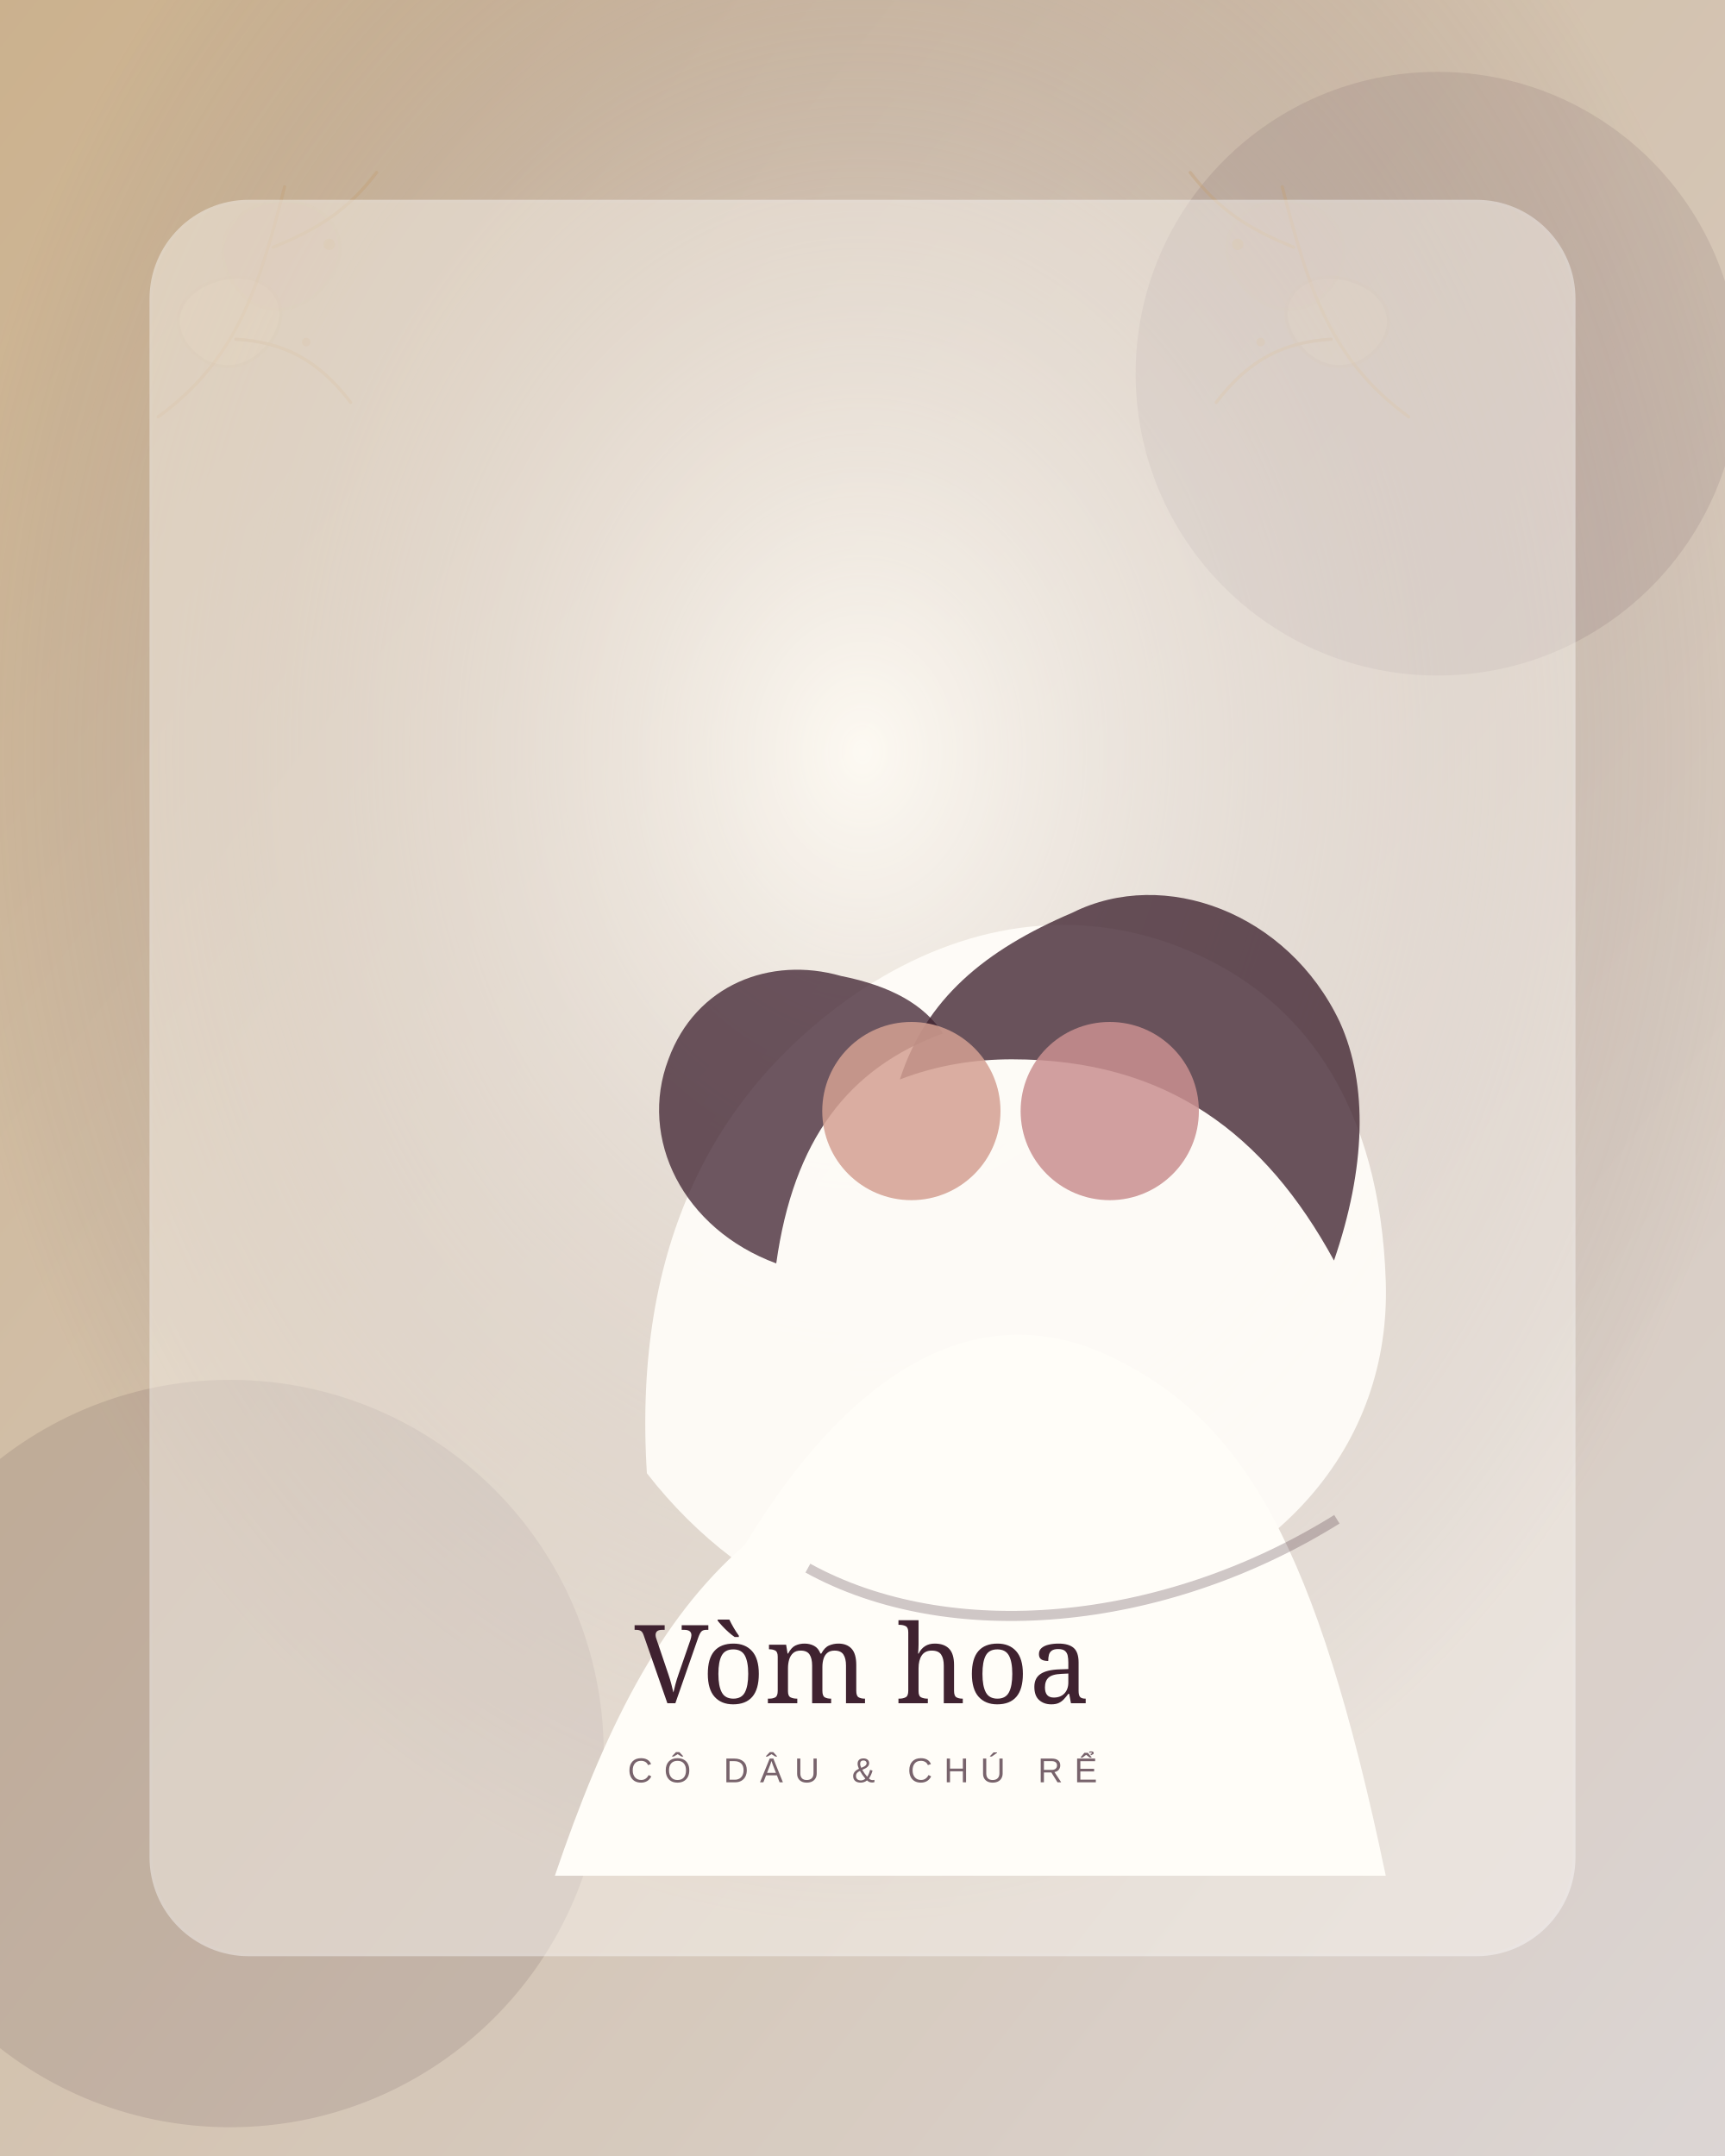
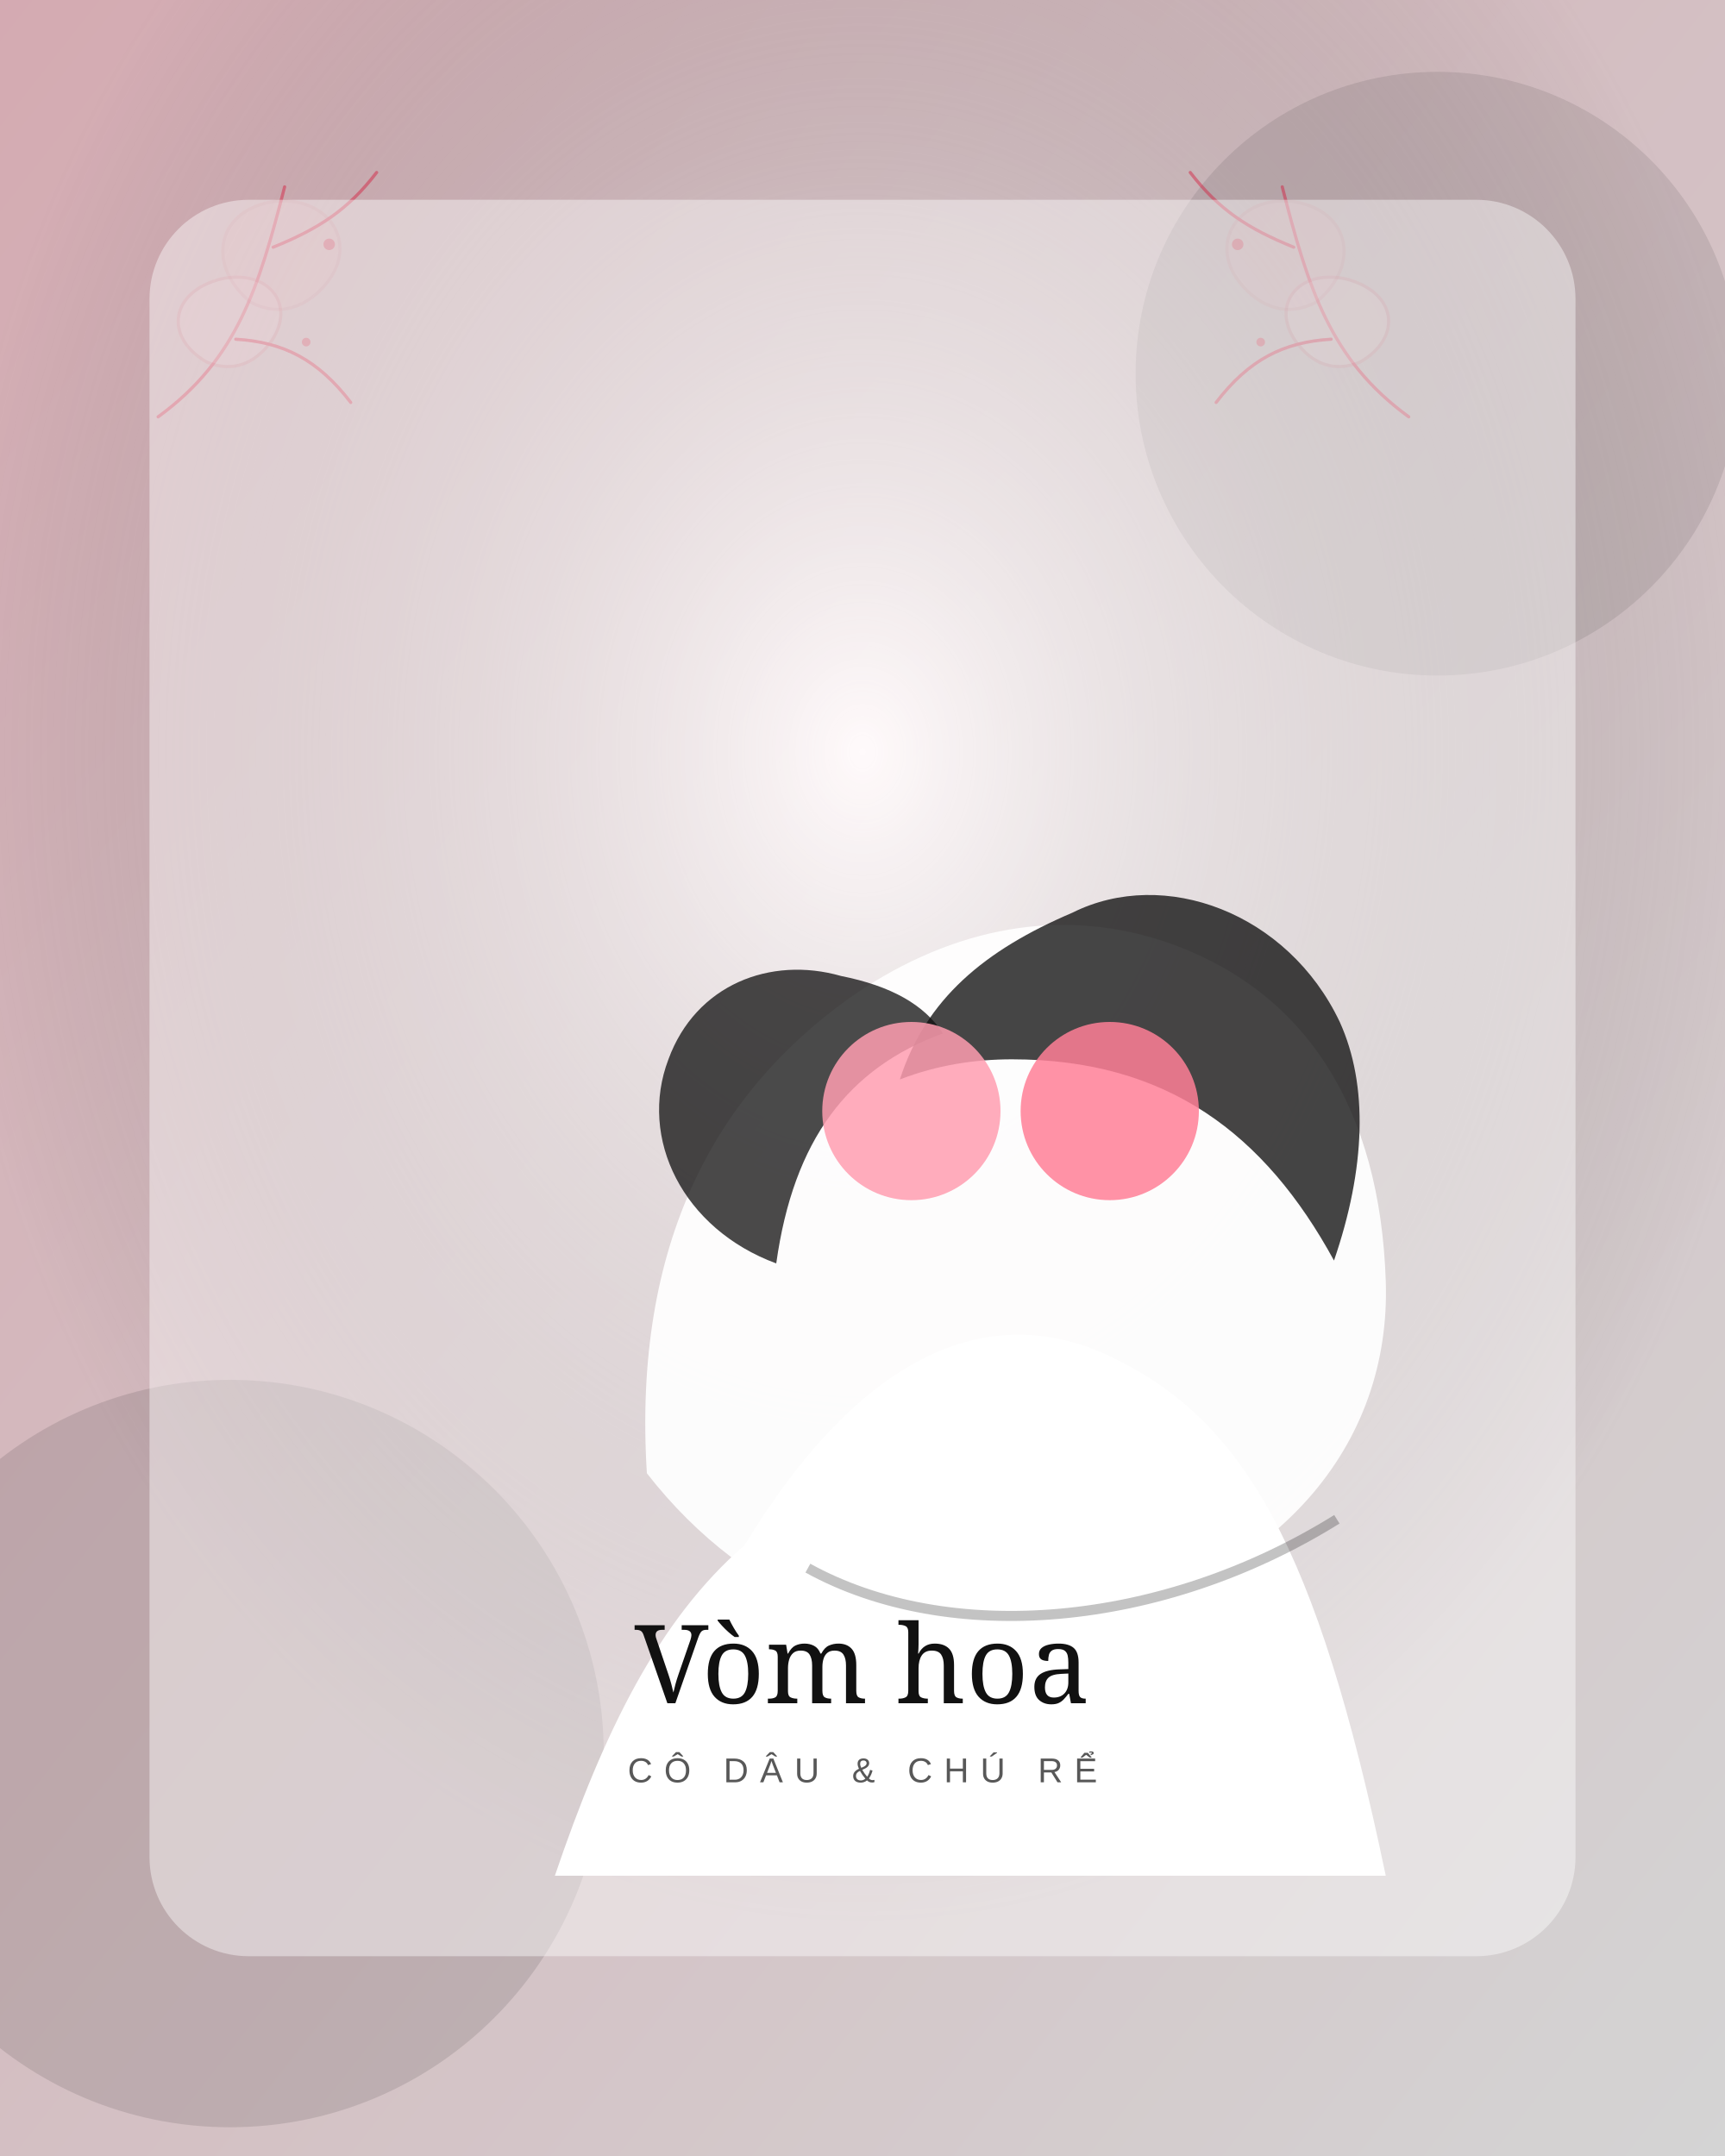
<svg xmlns="http://www.w3.org/2000/svg" width="1200" height="1500" viewBox="0 0 1200 1500">
  <defs>
    <linearGradient id="g" x1="0" y1="0" x2="1" y2="1">
-       <stop offset="0" stop-color="#ead1a2" />
-       <stop offset="1" stop-color="#fffdf8" />
+       <stop offset="0" stop-color="#ffccd5" />
+       <stop offset="1" stop-color="#ffffff" />
    </linearGradient>
    <radialGradient id="r" cx="50%" cy="35%" r="54%">
      <stop offset="0" stop-color="#fff" stop-opacity=".7" />
-       <stop offset="1" stop-color="#3f2230" stop-opacity=".18" />
+       <stop offset="1" stop-color="#111111" stop-opacity=".18" />
    </radialGradient>
  </defs>
  <rect width="1200" height="1500" fill="url(#g)" />
  <rect width="1200" height="1500" fill="url(#r)" />
-   <circle cx="1000" cy="260" r="210" fill="#3f2230" opacity=".10" />
-   <circle cx="160" cy="1220" r="260" fill="#3f2230" opacity=".12" />
+   <circle cx="1000" cy="260" r="210" fill="#111111" opacity=".10" />
+   <circle cx="160" cy="1220" r="260" fill="#111111" opacity=".12" />
  <g transform="translate(110 120)" opacity=".6">
-     <g id="floral" fill="none" stroke="#c2a077" stroke-width="2.2" stroke-linecap="round" stroke-linejoin="round" opacity=".72">
+     <g id="floral" fill="none" stroke="#d41434" stroke-width="2.2" stroke-linecap="round" stroke-linejoin="round" opacity=".72">
      <path d="M0 170 C55 130 70 80 88 10" />
-       <path d="M34 132 C4 115 8 83 44 74 C77 67 96 92 79 117 C67 134 51 139 34 132Z" fill="#ead1a2" opacity=".25" />
-       <path d="M64 90 C32 63 42 25 82 20 C119 17 139 49 118 76 C104 94 84 101 64 90Z" fill="#c88f8f" opacity=".18" />
+       <path d="M34 132 C4 115 8 83 44 74 C77 67 96 92 79 117 C67 134 51 139 34 132Z" fill="#ffccd5" opacity=".25" />
+       <path d="M64 90 C32 63 42 25 82 20 C119 17 139 49 118 76 C104 94 84 101 64 90Z" fill="#ff7f96" opacity=".18" />
      <path d="M80 52 C112 39 132 26 152 0" />
      <path d="M54 116 C87 118 111 130 134 160" />
-       <circle cx="119" cy="50" r="4" fill="#c2a077" stroke="none" opacity=".8" />
-       <circle cx="103" cy="118" r="3" fill="#c2a077" stroke="none" opacity=".8" />
+       <circle cx="119" cy="50" r="4" fill="#d41434" stroke="none" opacity=".8" />
+       <circle cx="103" cy="118" r="3" fill="#d41434" stroke="none" opacity=".8" />
    </g>
    <use href="#floral" transform="translate(870 0) scale(-1 1)" />
  </g>
-   <rect x="105" y="140" width="990" height="1220" rx="68" fill="#fffdf8" opacity=".42" stroke="#fff" stroke-width="2" />
+   <rect x="105" y="140" width="990" height="1220" rx="68" fill="#ffffff" opacity=".42" stroke="#fff" stroke-width="2" />
  <g transform="translate(260 355)">
-     <path d="M190 670 C180 510 238 406 330 340 C395 294 472 274 550 300 C650 334 700 418 704 536 C708 650 630 746 482 778 C366 804 260 760 190 670Z" fill="#fffdf8" opacity=".92" />
-     <path d="M325 324 C276 310 224 330 205 382 C184 437 215 500 280 524 C292 438 330 388 396 364 C383 344 360 331 325 324Z" fill="#3f2230" opacity=".76" />
-     <path d="M486 280 C550 248 636 280 672 356 C692 400 690 458 668 522 C620 434 552 382 444 382 C418 382 392 386 366 396 C384 340 425 306 486 280Z" fill="#3f2230" opacity=".78" />
-     <circle cx="374" cy="418" r="62" fill="#d3a092" opacity=".85" />
-     <circle cx="512" cy="418" r="62" fill="#c98f8f" opacity=".85" />
-     <path d="M258 720 C340 585 430 548 515 590 C605 634 656 720 704 950 L126 950 C160 850 198 772 258 720Z" fill="#fffdf8" />
-     <path d="M302 736 C400 790 548 778 670 702" fill="none" stroke="#3f2230" stroke-width="7" opacity=".25" />
+     <path d="M190 670 C180 510 238 406 330 340 C395 294 472 274 550 300 C650 334 700 418 704 536 C708 650 630 746 482 778 C366 804 260 760 190 670Z" fill="#ffffff" opacity=".92" />
+     <path d="M325 324 C276 310 224 330 205 382 C184 437 215 500 280 524 C292 438 330 388 396 364 C383 344 360 331 325 324Z" fill="#111111" opacity=".76" />
+     <path d="M486 280 C550 248 636 280 672 356 C692 400 690 458 668 522 C620 434 552 382 444 382 C418 382 392 386 366 396 C384 340 425 306 486 280Z" fill="#111111" opacity=".78" />
+     <circle cx="374" cy="418" r="62" fill="#ff9db0" opacity=".85" />
+     <circle cx="512" cy="418" r="62" fill="#ff7f96" opacity=".85" />
+     <path d="M258 720 C340 585 430 548 515 590 C605 634 656 720 704 950 L126 950 C160 850 198 772 258 720Z" fill="#ffffff" />
+     <path d="M302 736 C400 790 548 778 670 702" fill="none" stroke="#111111" stroke-width="7" opacity=".25" />
  </g>
-   <text x="600" y="1185" text-anchor="middle" font-family="Georgia, serif" font-size="76" fill="#3f2230">Vòm hoa</text>
-   <text x="600" y="1240" text-anchor="middle" font-family="Arial, sans-serif" font-size="24" letter-spacing="8" fill="#3f2230" opacity=".7">CÔ DÂU &amp; CHÚ RỂ</text>
+   <text x="600" y="1185" text-anchor="middle" font-family="Georgia, serif" font-size="76" fill="#111111">Vòm hoa</text>
+   <text x="600" y="1240" text-anchor="middle" font-family="Arial, sans-serif" font-size="24" letter-spacing="8" fill="#111111" opacity=".7">CÔ DÂU &amp; CHÚ RỂ</text>
</svg>
